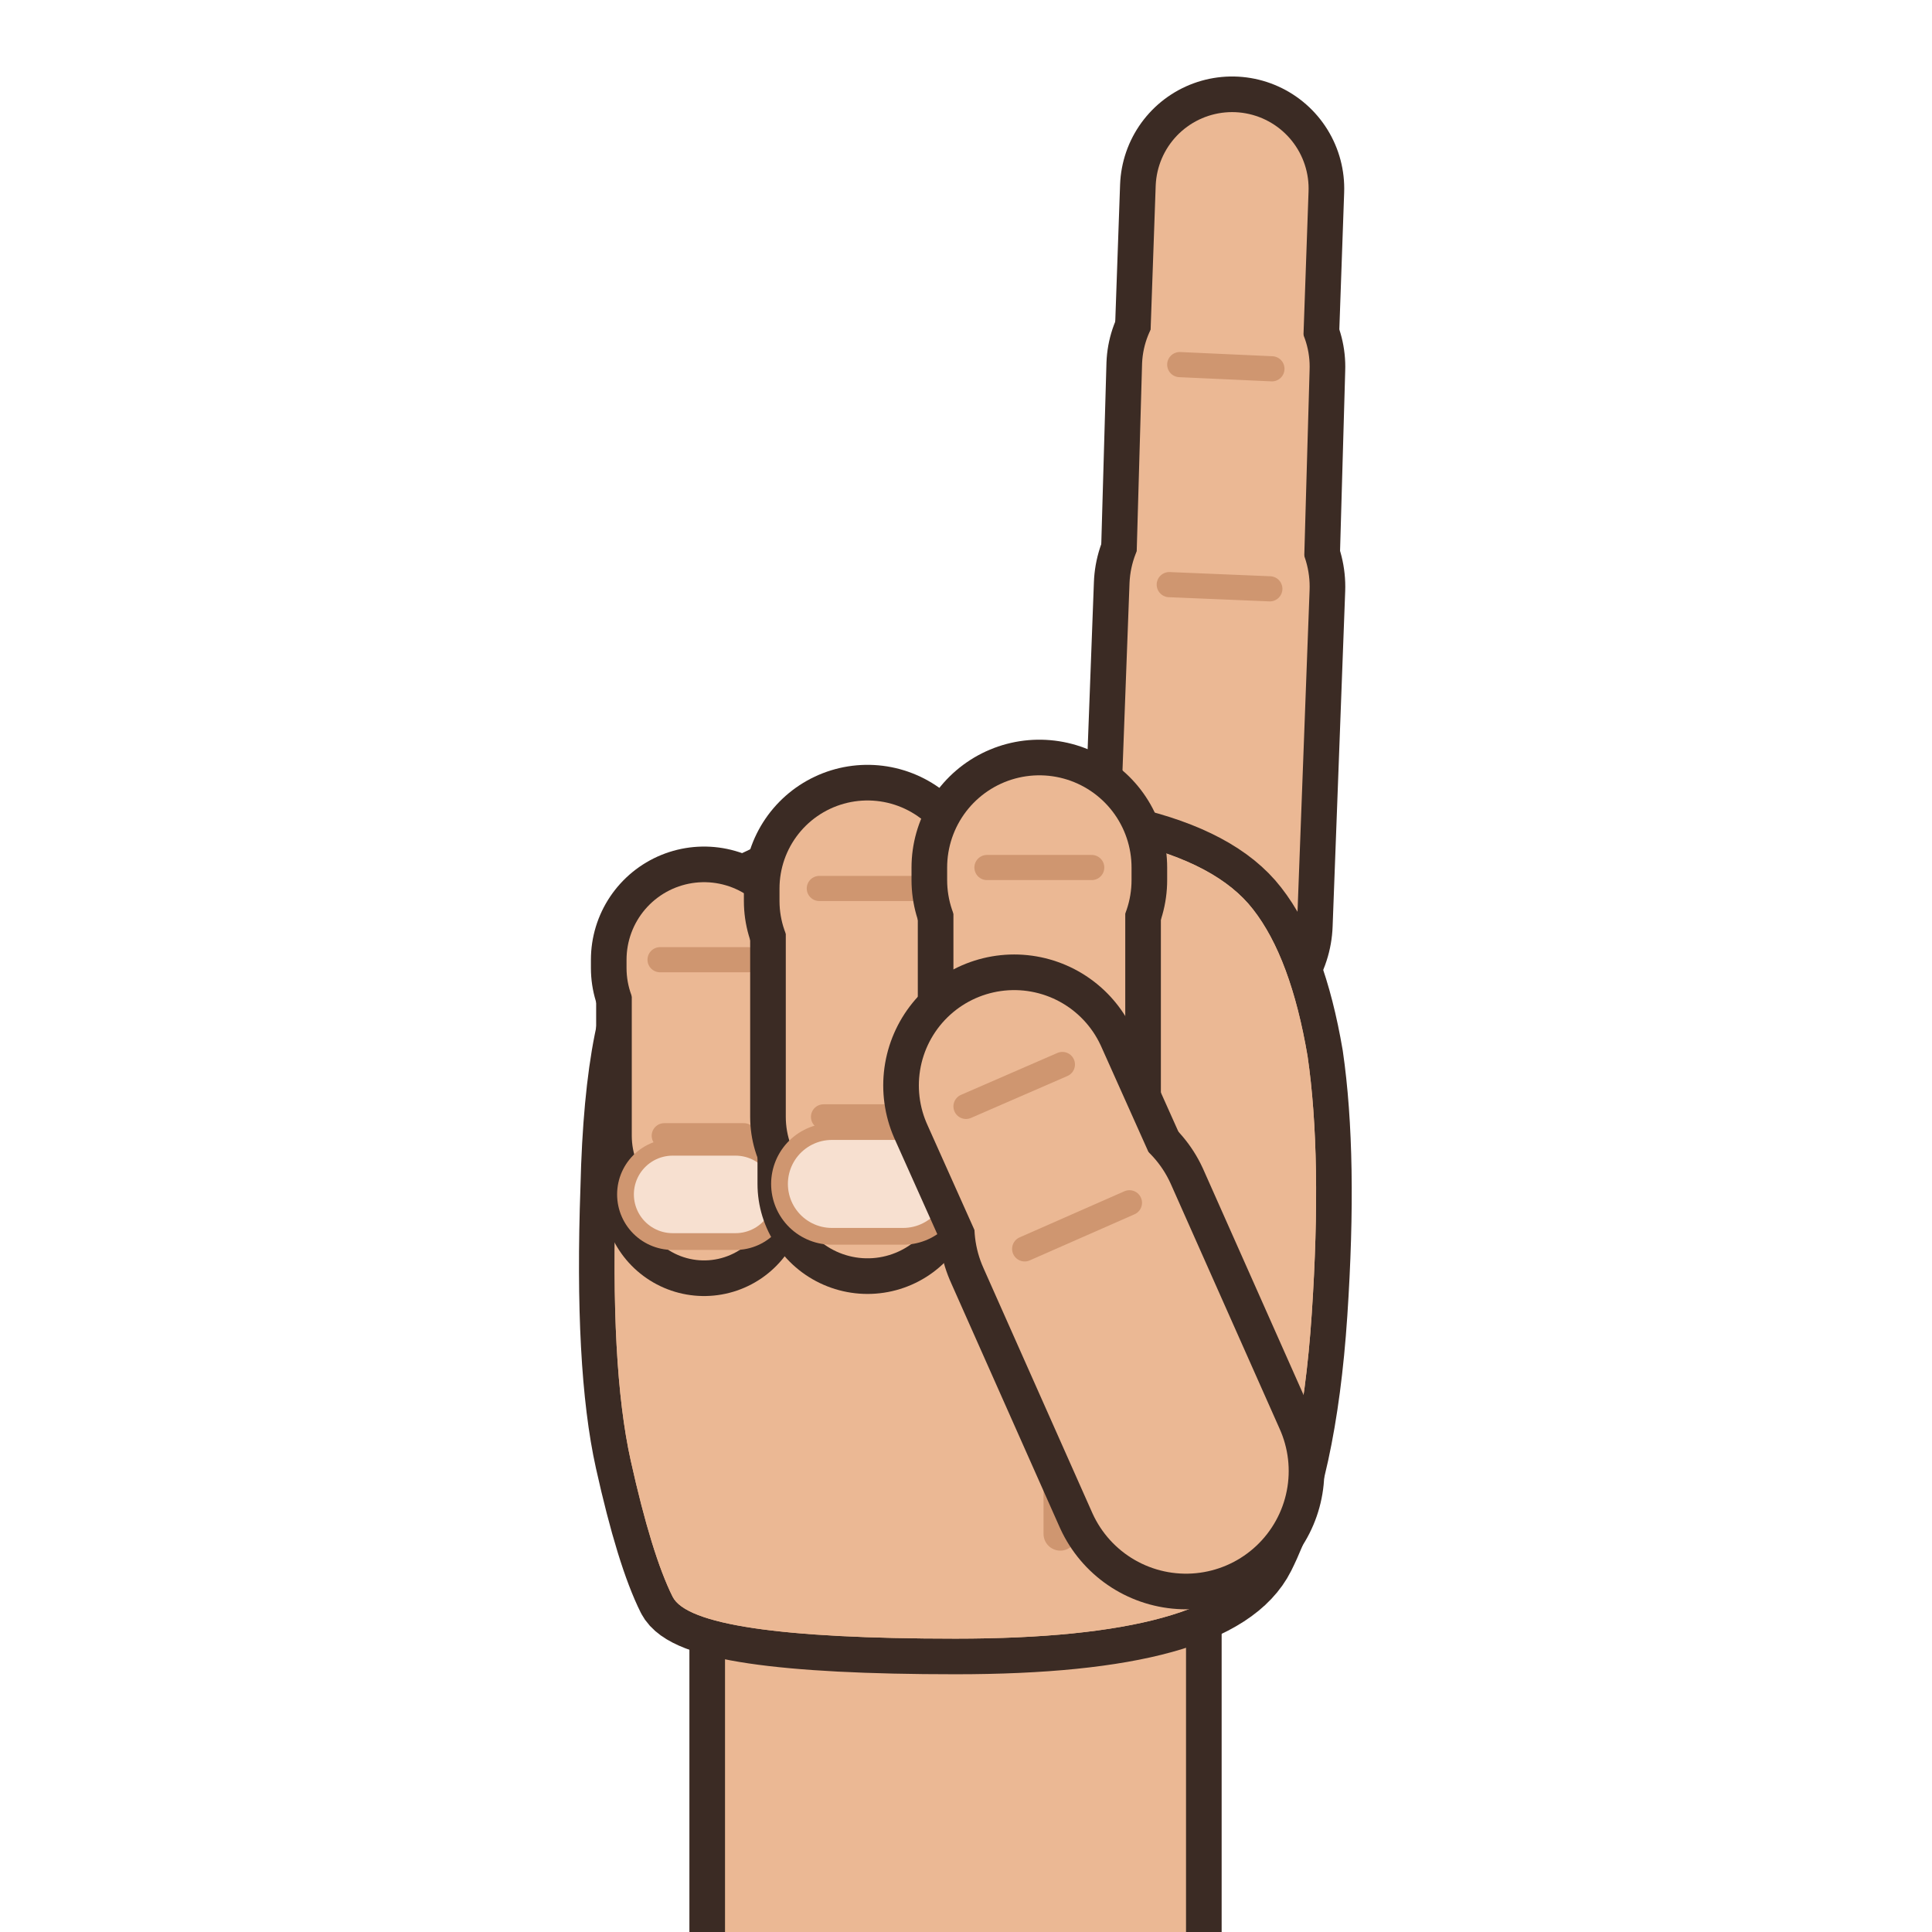
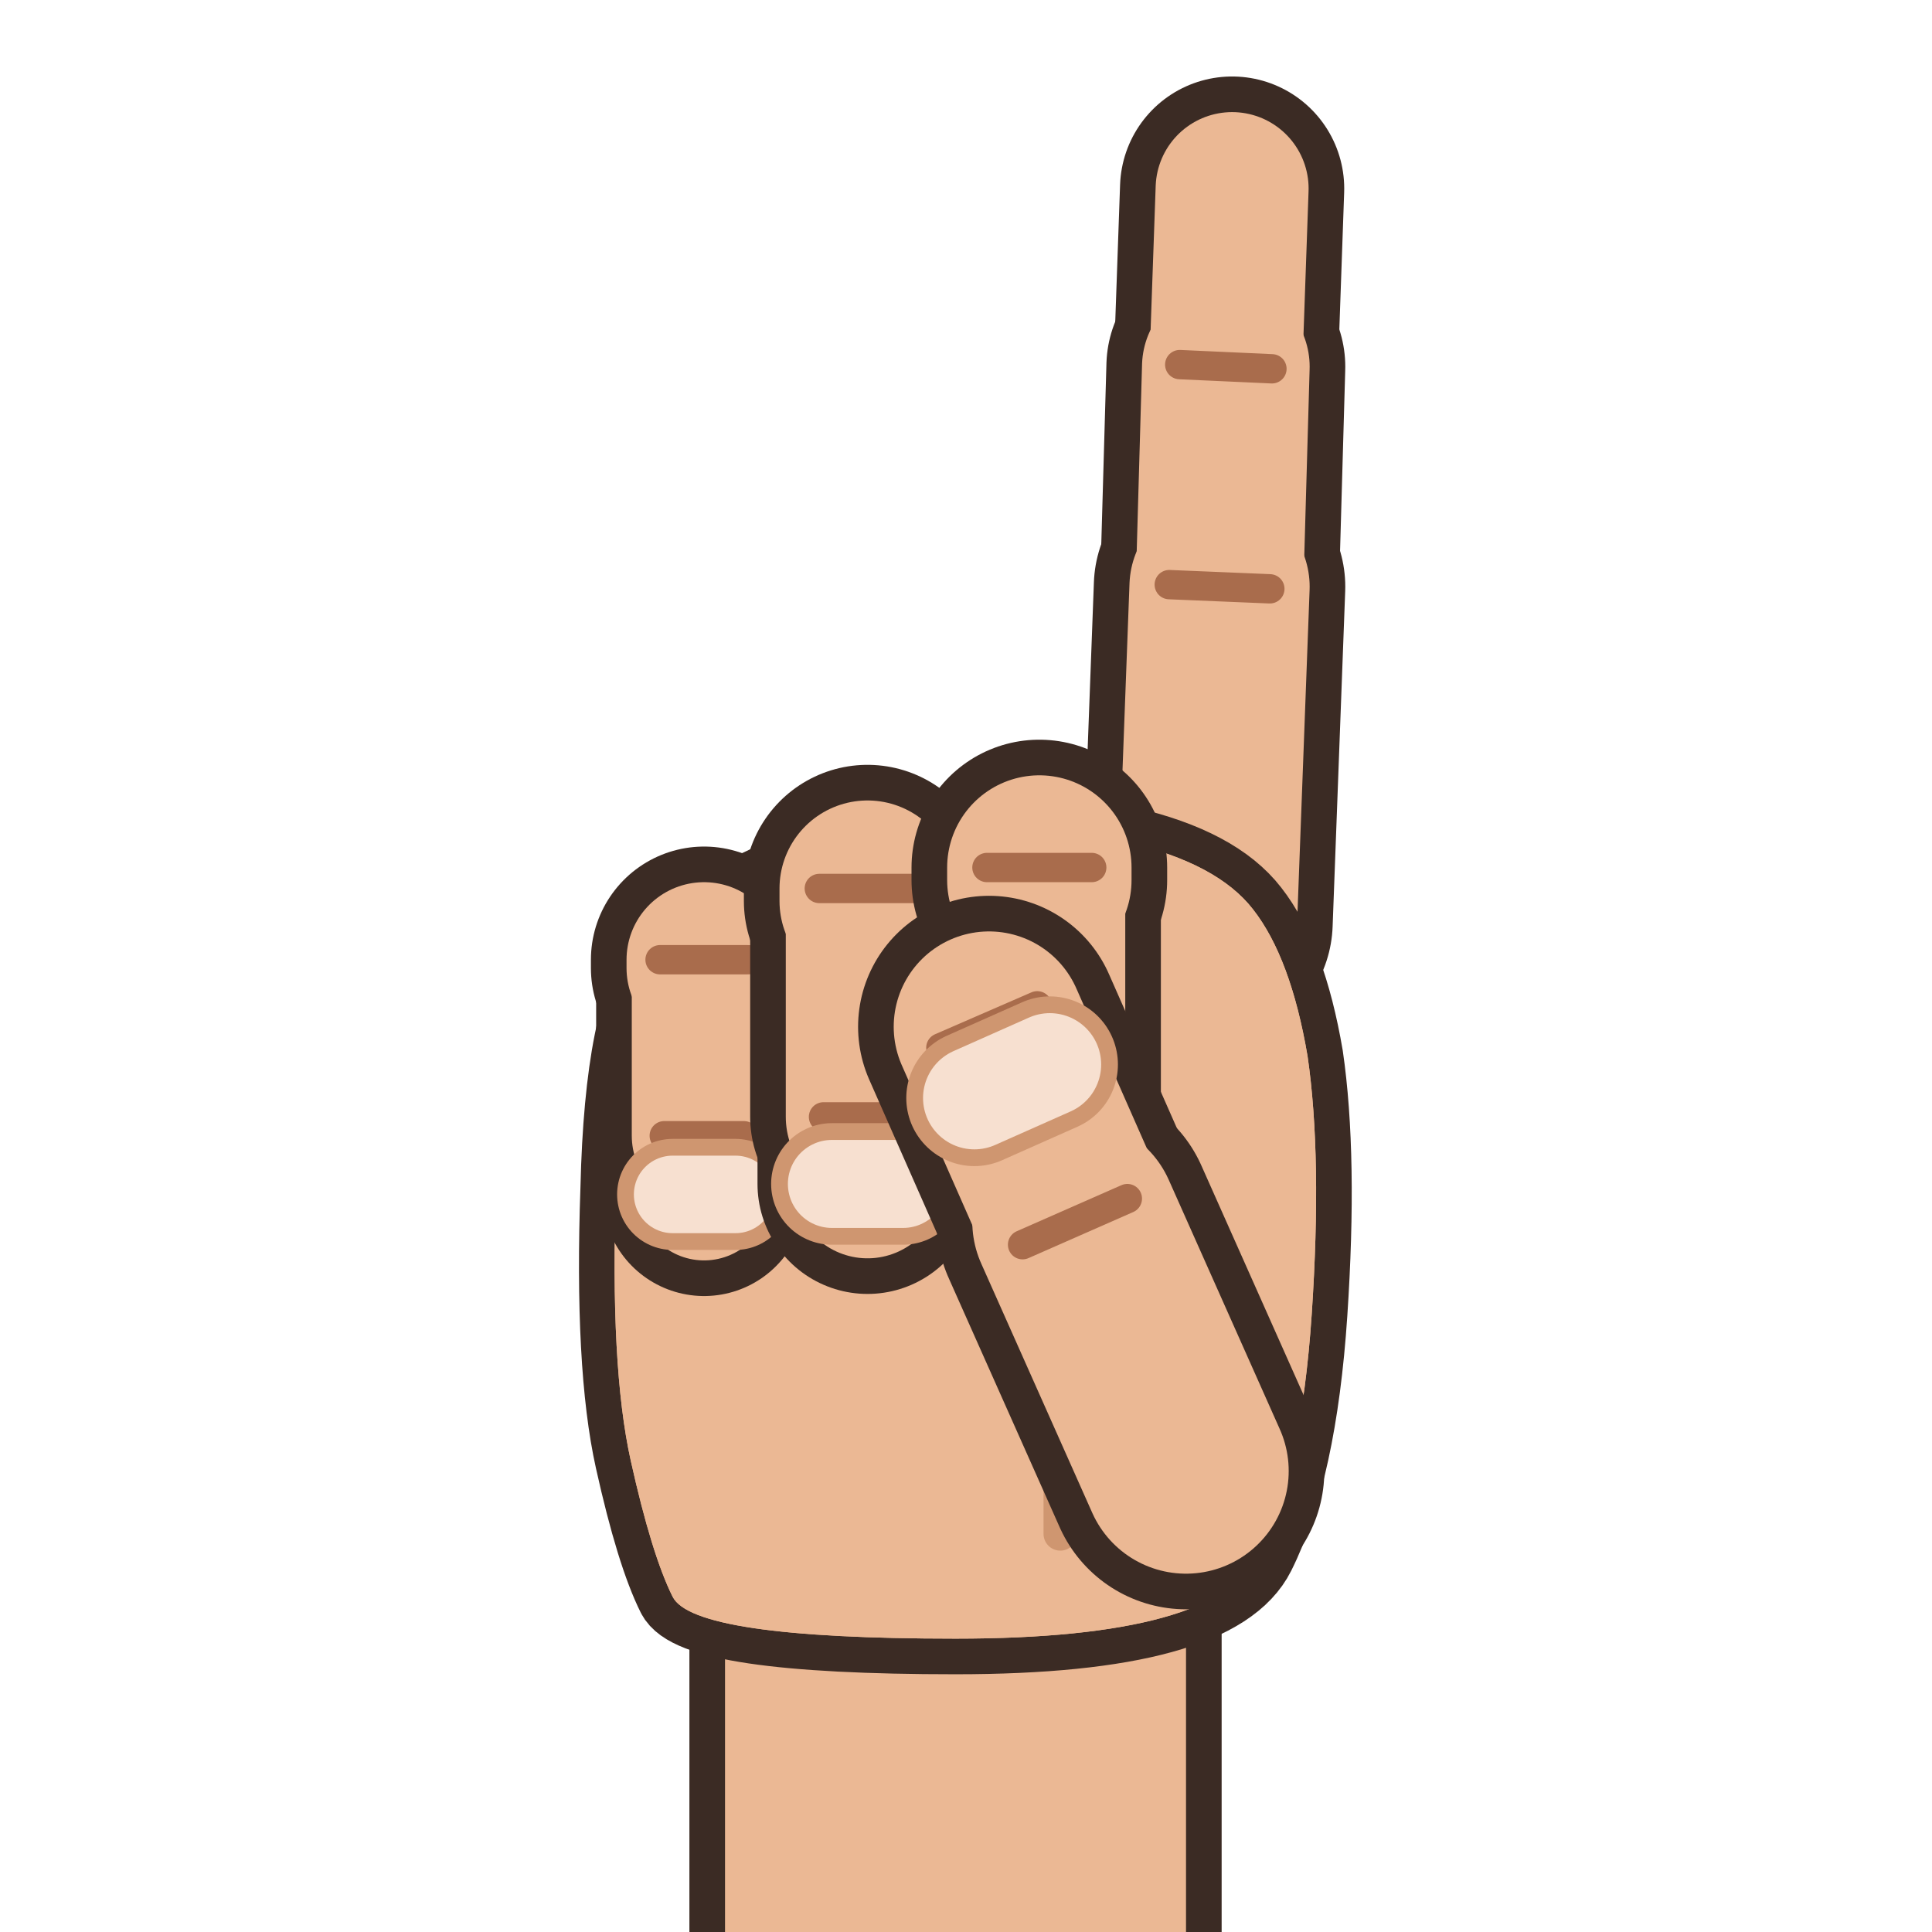
<svg xmlns="http://www.w3.org/2000/svg" viewBox="-45.6 -79.2 92.2 92.2" role="img" aria-label="Configuração de mão de você">
  <defs>
    <marker id="voce-mao-tip" viewBox="0 0 10 10" refX="6" refY="5" markerWidth="3.6" markerHeight="3.6" orient="auto-start-reverse">
      <path d="M0 0L10 5L0 10Z" fill="#f26b2d" />
    </marker>
    <path id="voce-mao-h0-palm" d="M-13.5 -3Q-12.5 -1 0 -1Q12.5 -1 14.5 -5Q16.5 -9 17 -16.5Q17.5 -24 16.8 -28.8Q16 -33.5 14.2 -35.8Q12.5 -38 8.2 -39Q4 -40 -0.2 -39.5Q-4.5 -39 -8.2 -37.5Q-12 -36 -14 -33.5Q-16 -31 -16.2 -22.5Q-16.5 -14 -15.5 -9.5Q-14.5 -5 -13.5 -3Z" />
    <path id="voce-mao-h0-crease" d="M-7 -30L1 -23L5 -14L5 -6" />
    <path id="voce-mao-h0-pinky-s0" d="M-12 -33L-12 -33.4" />
    <path id="voce-mao-h0-pinky-s1" d="M-12 -33.4L-12 -25" />
    <path id="voce-mao-h0-pinky-s2" d="M-12 -25L-12 -22.2" />
    <path id="voce-mao-h0-pinky-c0" d="M-14.1 -33.4L-9.9 -33.4" />
    <path id="voce-mao-h0-pinky-c1" d="M-13.9 -25L-10.1 -25" />
    <path id="voce-mao-h0-pinky-nail" d="M-13.5 -22.2L-10.5 -22.2" />
    <path id="voce-mao-h0-ring-s0" d="M-4.2 -36.2L-4.2 -36.8" />
    <path id="voce-mao-h0-ring-s1" d="M-4.2 -36.8L-4.2 -25.9" />
    <path id="voce-mao-h0-ring-s2" d="M-4.2 -25.9L-4.2 -22.7" />
    <path id="voce-mao-h0-ring-c0" d="M-6.5 -36.8L-1.9 -36.8" />
    <path id="voce-mao-h0-ring-c1" d="M-6.3 -25.9L-2.1 -25.9" />
    <path id="voce-mao-h0-ring-nail" d="M-5.9 -22.7L-2.5 -22.7" />
    <path id="voce-mao-h0-middle-s0" d="M4 -37.2L4 -37.8" />
    <path id="voce-mao-h0-middle-s1" d="M4 -37.8L4 -26.4" />
    <path id="voce-mao-h0-middle-s2" d="M4 -26.4L4 -23.1" />
    <path id="voce-mao-h0-middle-c0" d="M1.5 -37.8L6.5 -37.8" />
    <path id="voce-mao-h0-middle-c1" d="M1.8 -26.4L6.2 -26.4" />
    <path id="voce-mao-h0-middle-nail" d="M2.2 -23.1L5.8 -23.1" />
    <path id="voce-mao-h0-index-s0" d="M12 -35.2L12.6 -51.2" />
    <path id="voce-mao-h0-index-s1" d="M12.6 -51.2L12.9 -61.7" />
    <path id="voce-mao-h0-index-s2" d="M12.9 -61.7L13.2 -70.2" />
    <path id="voce-mao-h0-index-c0" d="M15 -51.1L10.2 -51.3" />
    <path id="voce-mao-h0-index-c1" d="M15.1 -61.6L10.7 -61.8" />
-     <path id="voce-mao-h0-thumb-s0" d="M11 -9L5.8 -20.7" />
-     <path id="voce-mao-h0-thumb-s1" d="M5.8 -20.7L2.8 -27.4" />
-     <path id="voce-mao-h0-thumb-s2" d="M2.8 -27.4L3 -27" />
-     <path id="voce-mao-h0-thumb-c0" d="M8.3 -21.8L3.3 -19.6" />
-     <path id="voce-mao-h0-thumb-c1" d="M5.1 -28.4L0.5 -26.4" />
+     <path id="voce-mao-h0-thumb-s0" d="M11 -9L5.7 -20.9" />
+     <path id="voce-mao-h0-thumb-s1" d="M5.7 -20.9L1.6 -30.2" />
+     <path id="voce-mao-h0-thumb-s2" d="M1.6 -30.2L2.7 -27.6" />
+     <path id="voce-mao-h0-thumb-c0" d="M8.2 -22L3.2 -19.8" />
+     <path id="voce-mao-h0-thumb-c1" d="M3.9 -31.2L-0.7 -29.2" />
+     <path id="voce-mao-h0-thumb-nail" d="M4.5 -28.4L0.9 -26.8" />
  </defs>
  <path d="M0 -2V92.2" stroke="#3b2b24" stroke-width="25.4" stroke-linecap="round" />
  <path d="M0 -2V92.2" stroke="#ebb894" stroke-width="22" stroke-linecap="round" />
  <g fill="none" stroke-linecap="round" stroke-linejoin="round">
    <use href="#voce-mao-h0-index-s0" stroke="#3b2b24" stroke-width="12" visibility="visible" />
    <use href="#voce-mao-h0-index-s1" stroke="#3b2b24" stroke-width="11.4" visibility="visible" />
    <use href="#voce-mao-h0-index-s2" stroke="#3b2b24" stroke-width="10.7" visibility="visible" />
    <use href="#voce-mao-h0-index-s0" stroke="#ebb894" stroke-width="8.6" visibility="visible" />
    <use href="#voce-mao-h0-index-s1" stroke="#ebb894" stroke-width="8" visibility="visible" />
    <use href="#voce-mao-h0-index-s2" stroke="#ebb894" stroke-width="7.3" visibility="visible" />
-     <use href="#voce-mao-h0-index-c0" stroke="#cf9670" stroke-width="1.2" visibility="visible" />
-     <use href="#voce-mao-h0-index-c1" stroke="#cf9670" stroke-width="1.2" visibility="visible" />
+     <use href="#voce-mao-h0-index-c0" stroke="#a96c4c" stroke-width="1.4" visibility="visible" />
+     <use href="#voce-mao-h0-index-c1" stroke="#a96c4c" stroke-width="1.4" visibility="visible" />
    <use href="#voce-mao-h0-palm" fill="#ebb894" stroke="#3b2b24" stroke-width="3.4" paint-order="stroke" />
    <use href="#voce-mao-h0-palm" fill="#ebb894" />
    <use href="#voce-mao-h0-crease" stroke="#cf9670" stroke-width="1.6" visibility="visible" />
    <use href="#voce-mao-h0-pinky-s0" stroke="#3b2b24" stroke-width="10.8" visibility="visible" />
    <use href="#voce-mao-h0-pinky-s1" stroke="#3b2b24" stroke-width="10.3" visibility="visible" />
    <use href="#voce-mao-h0-pinky-s2" stroke="#3b2b24" stroke-width="9.7" visibility="visible" />
    <use href="#voce-mao-h0-pinky-s0" stroke="#ebb894" stroke-width="7.4" visibility="visible" />
    <use href="#voce-mao-h0-pinky-s1" stroke="#ebb894" stroke-width="6.9" visibility="visible" />
    <use href="#voce-mao-h0-pinky-s2" stroke="#ebb894" stroke-width="6.3" visibility="visible" />
-     <use href="#voce-mao-h0-pinky-c0" stroke="#cf9670" stroke-width="1.2" visibility="visible" />
-     <use href="#voce-mao-h0-pinky-c1" stroke="#cf9670" stroke-width="1.2" visibility="visible" />
+     <use href="#voce-mao-h0-pinky-c0" stroke="#a96c4c" stroke-width="1.4" visibility="visible" />
+     <use href="#voce-mao-h0-pinky-c1" stroke="#a96c4c" stroke-width="1.4" visibility="visible" />
    <use href="#voce-mao-h0-pinky-nail" stroke="#cf9670" stroke-width="5.3" visibility="visible" />
    <use href="#voce-mao-h0-pinky-nail" stroke="#f7e0d0" stroke-width="3.7" visibility="visible" />
    <use href="#voce-mao-h0-ring-s0" stroke="#3b2b24" stroke-width="11.8" visibility="visible" />
    <use href="#voce-mao-h0-ring-s1" stroke="#3b2b24" stroke-width="11.2" visibility="visible" />
    <use href="#voce-mao-h0-ring-s2" stroke="#3b2b24" stroke-width="10.5" visibility="visible" />
    <use href="#voce-mao-h0-ring-s0" stroke="#ebb894" stroke-width="8.4" visibility="visible" />
    <use href="#voce-mao-h0-ring-s1" stroke="#ebb894" stroke-width="7.8" visibility="visible" />
    <use href="#voce-mao-h0-ring-s2" stroke="#ebb894" stroke-width="7.1" visibility="visible" />
-     <use href="#voce-mao-h0-ring-c0" stroke="#cf9670" stroke-width="1.2" visibility="visible" />
-     <use href="#voce-mao-h0-ring-c1" stroke="#cf9670" stroke-width="1.2" visibility="visible" />
+     <use href="#voce-mao-h0-ring-c0" stroke="#a96c4c" stroke-width="1.4" visibility="visible" />
+     <use href="#voce-mao-h0-ring-c1" stroke="#a96c4c" stroke-width="1.4" visibility="visible" />
    <use href="#voce-mao-h0-ring-nail" stroke="#cf9670" stroke-width="5.8" visibility="visible" />
    <use href="#voce-mao-h0-ring-nail" stroke="#f7e0d0" stroke-width="4.2" visibility="visible" />
    <use href="#voce-mao-h0-middle-s0" stroke="#3b2b24" stroke-width="12.2" visibility="visible" />
    <use href="#voce-mao-h0-middle-s1" stroke="#3b2b24" stroke-width="11.6" visibility="visible" />
    <use href="#voce-mao-h0-middle-s2" stroke="#3b2b24" stroke-width="10.9" visibility="visible" />
    <use href="#voce-mao-h0-middle-s0" stroke="#ebb894" stroke-width="8.8" visibility="visible" />
    <use href="#voce-mao-h0-middle-s1" stroke="#ebb894" stroke-width="8.2" visibility="visible" />
    <use href="#voce-mao-h0-middle-s2" stroke="#ebb894" stroke-width="7.5" visibility="visible" />
-     <use href="#voce-mao-h0-middle-c0" stroke="#cf9670" stroke-width="1.2" visibility="visible" />
-     <use href="#voce-mao-h0-middle-c1" stroke="#cf9670" stroke-width="1.2" visibility="visible" />
+     <use href="#voce-mao-h0-middle-c0" stroke="#a96c4c" stroke-width="1.4" visibility="visible" />
+     <use href="#voce-mao-h0-middle-c1" stroke="#a96c4c" stroke-width="1.4" visibility="visible" />
    <use href="#voce-mao-h0-middle-nail" stroke="#cf9670" stroke-width="6" visibility="visible" />
    <use href="#voce-mao-h0-middle-nail" stroke="#f7e0d0" stroke-width="4.4" visibility="visible" />
    <use href="#voce-mao-h0-thumb-s0" stroke="#3b2b24" stroke-width="13.2" visibility="visible" />
    <use href="#voce-mao-h0-thumb-s1" stroke="#3b2b24" stroke-width="12.5" visibility="visible" />
    <use href="#voce-mao-h0-thumb-s2" stroke="#3b2b24" stroke-width="11.7" visibility="visible" />
    <use href="#voce-mao-h0-thumb-s0" stroke="#ebb894" stroke-width="9.8" visibility="visible" />
    <use href="#voce-mao-h0-thumb-s1" stroke="#ebb894" stroke-width="9.1" visibility="visible" />
    <use href="#voce-mao-h0-thumb-s2" stroke="#ebb894" stroke-width="8.3" visibility="visible" />
-     <use href="#voce-mao-h0-thumb-c0" stroke="#cf9670" stroke-width="1.2" visibility="visible" />
-     <use href="#voce-mao-h0-thumb-c1" stroke="#cf9670" stroke-width="1.2" visibility="visible" />
+     <use href="#voce-mao-h0-thumb-c0" stroke="#a96c4c" stroke-width="1.4" visibility="visible" />
+     <use href="#voce-mao-h0-thumb-c1" stroke="#a96c4c" stroke-width="1.4" visibility="visible" />
+     <use href="#voce-mao-h0-thumb-nail" stroke="#cf9670" stroke-width="6.5" visibility="visible" />
+     <use href="#voce-mao-h0-thumb-nail" stroke="#f7e0d0" stroke-width="4.9" visibility="visible" />
  </g>
  <g opacity=".95" />
</svg>
